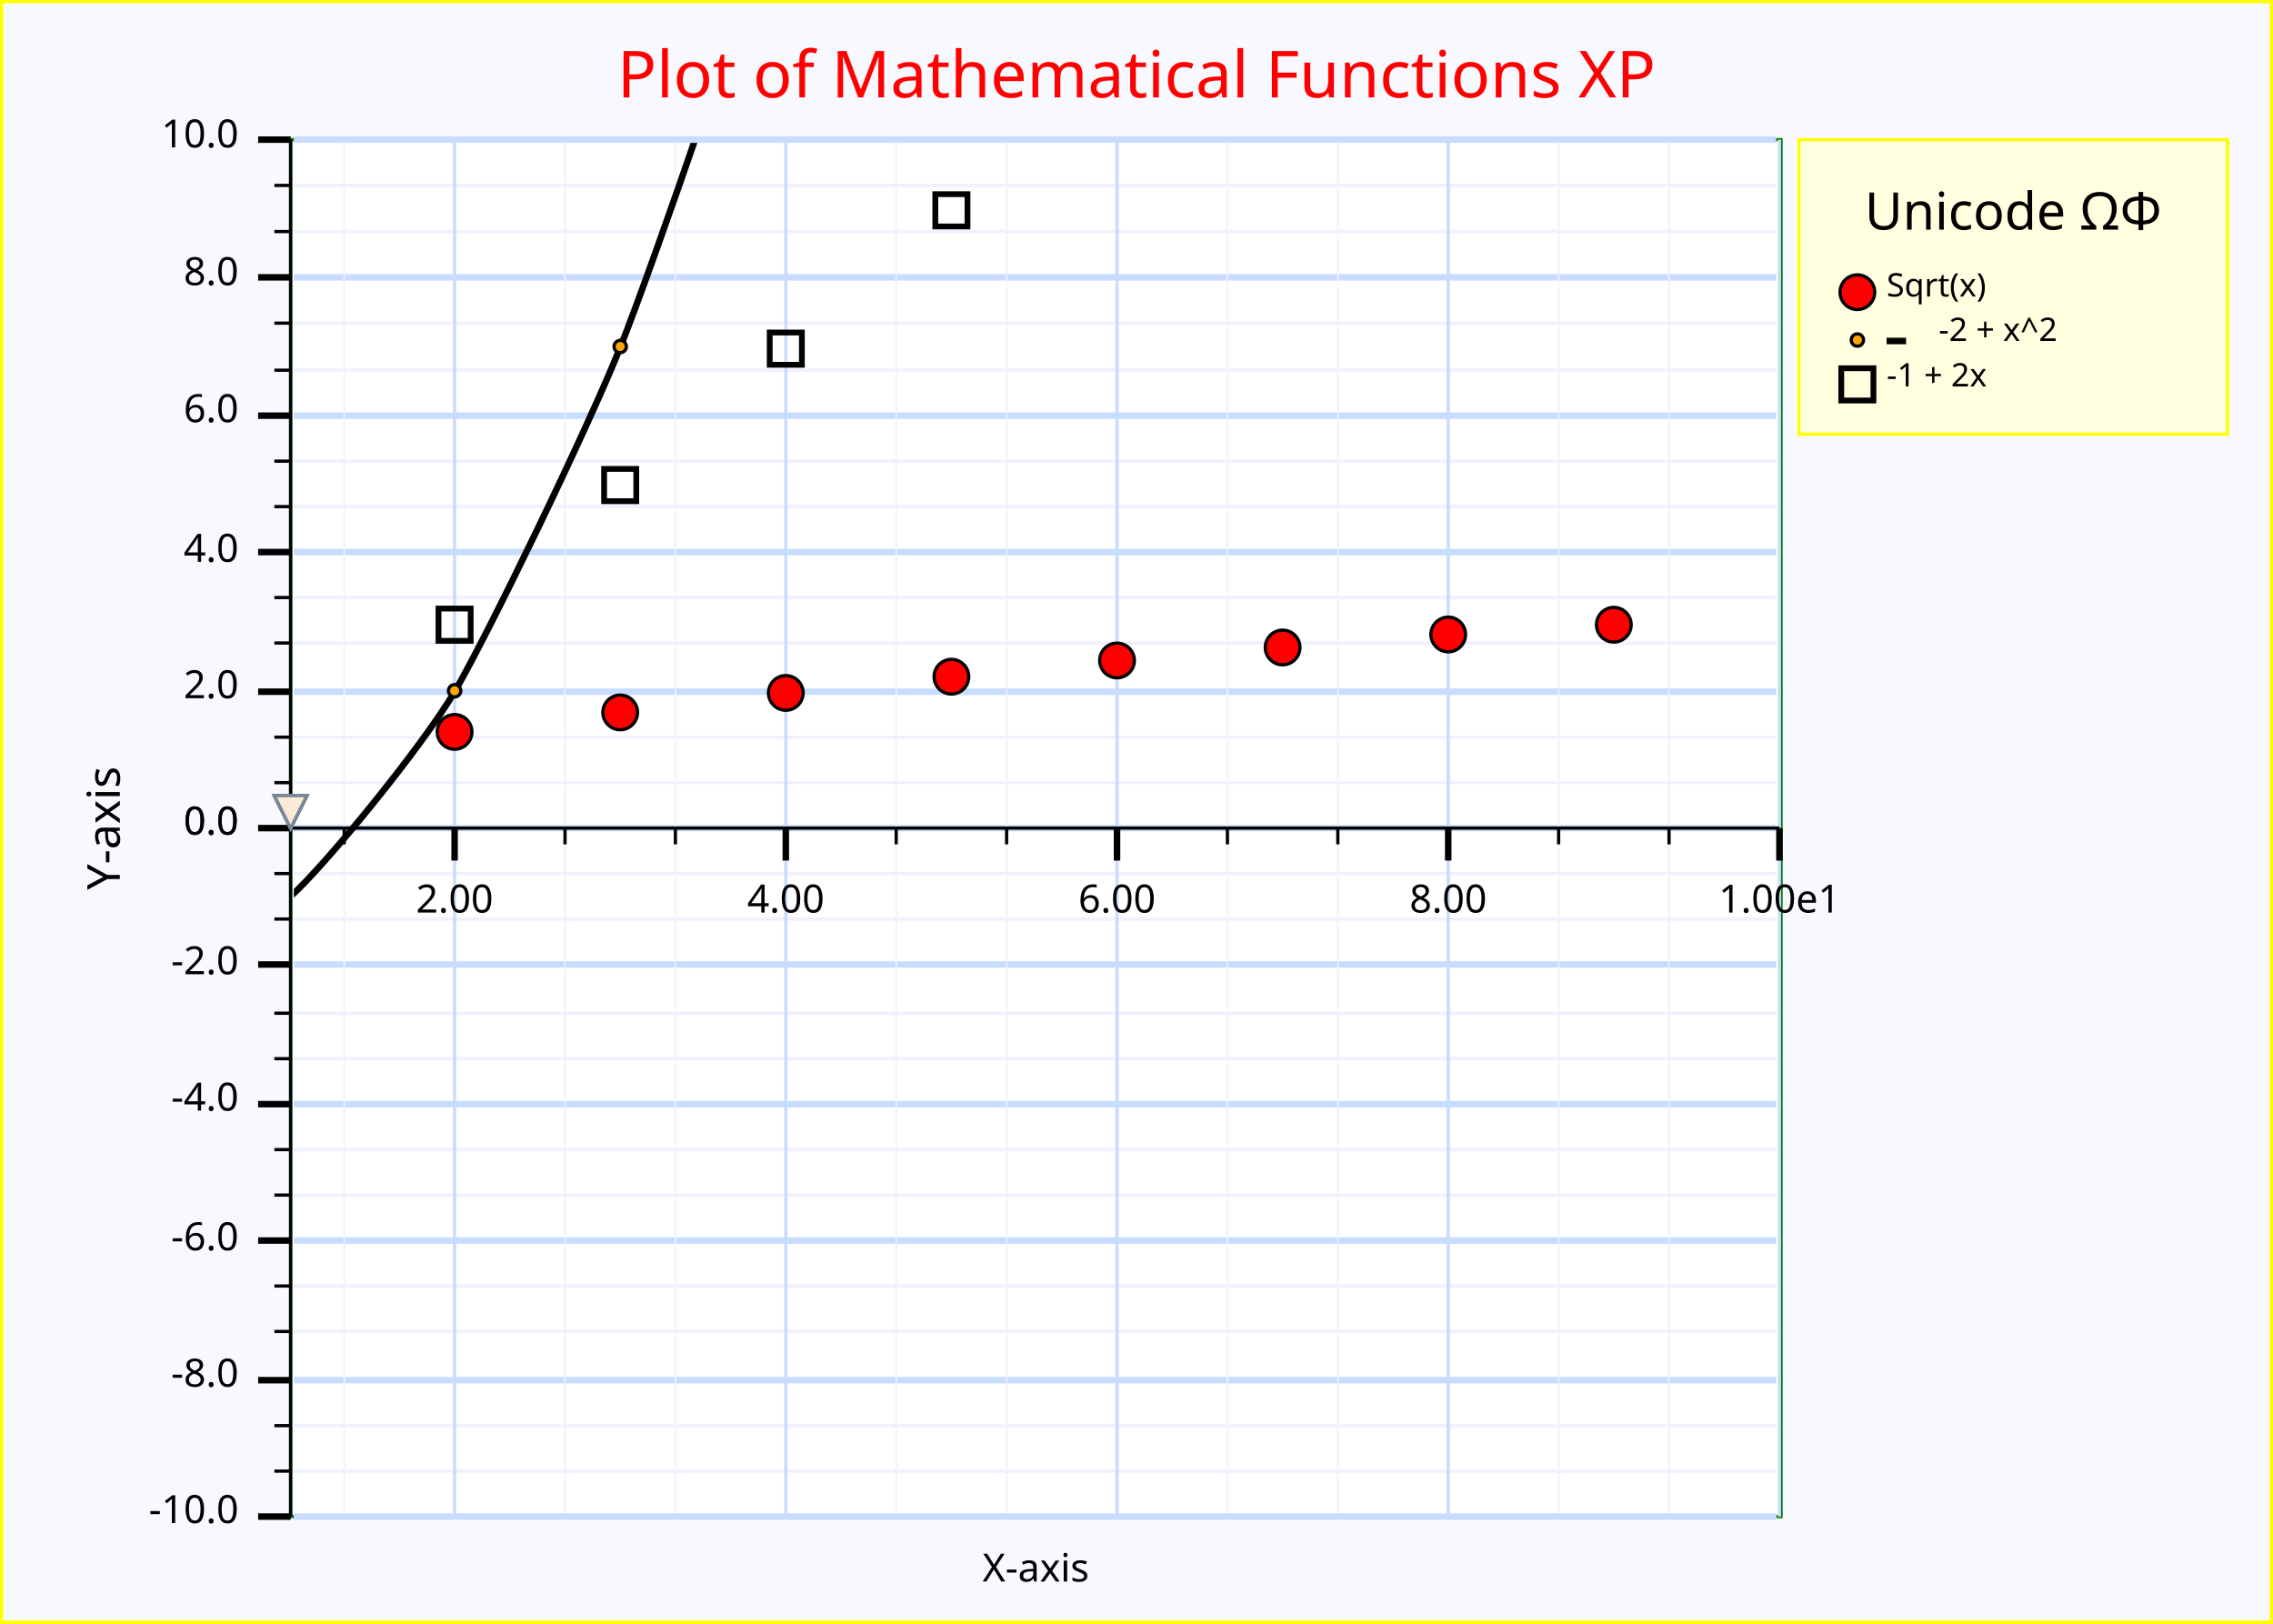
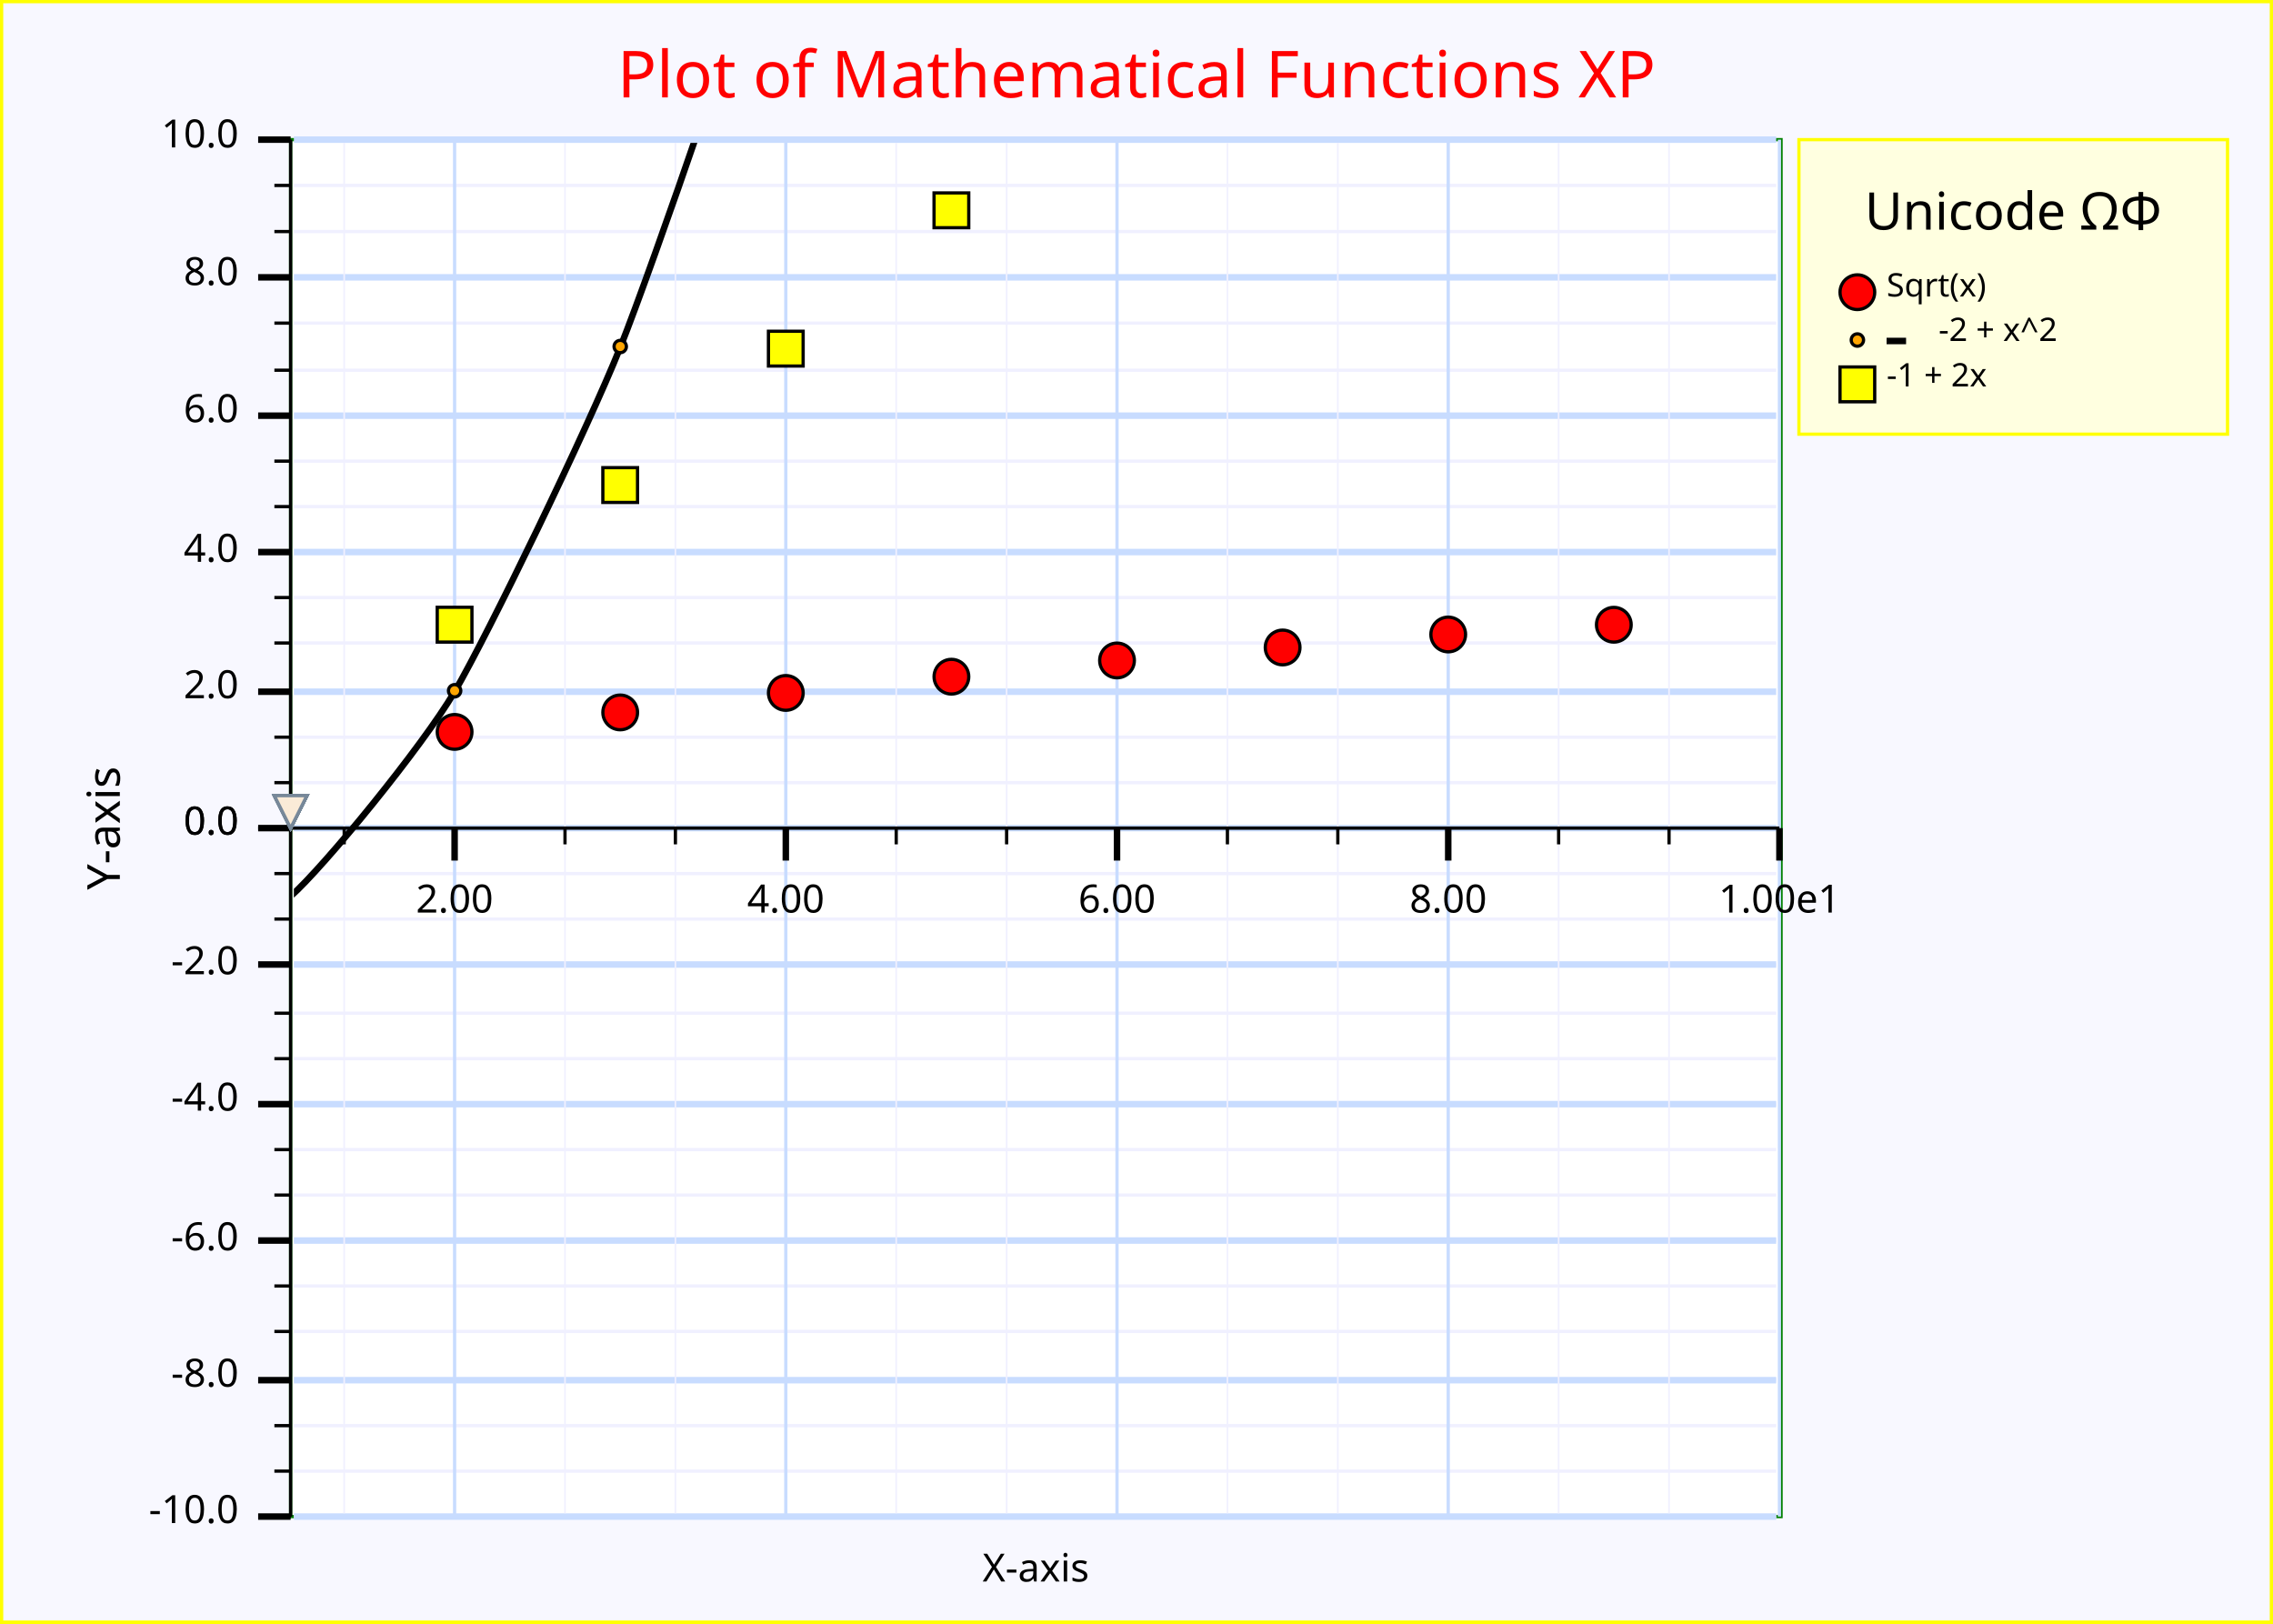
<svg xmlns="http://www.w3.org/2000/svg" width="700" height="500" version="1.1">
  <clipPath id="plot_window">
    <rect x="90.5" y="44" width="457" height="422" />
  </clipPath>
  <g id="imageBackground" stroke="rgb(255,255,0)" fill="rgb(248,248,255)" stroke-width="2">
    <rect x="0" y="0" width="700" height="500" />
  </g>
  <g id="plotBackground" stroke="rgb(0,128,0)" fill="rgb(255,255,255)" stroke-width="1">
    <rect x="89.5" y="43" width="459" height="424" />
  </g>
  <g id="yMinorGrid" stroke="rgb(240,240,255)" stroke-width="1">
    <path d="M90.5,241 L547,241  M90.5,227 L547,227  M90.5,198 L547,198  M90.5,184 L547,184  M90.5,156 L547,156  M90.5,142 L547,142  M90.5,114 L547,114  M90.5,99.5 L547,99.5  M90.5,71.3 L547,71.3  M90.5,57.1 L547,57.1  M90.5,255 L547,255  M90.5,269 L547,269  M90.5,283 L547,283  M90.5,297 L547,297  M90.5,312 L547,312  M90.5,326 L547,326  M90.5,340 L547,340  M90.5,340 L547,340  M90.5,354 L547,354  M90.5,368 L547,368  M90.5,382 L547,382  M90.5,396 L547,396  M90.5,410 L547,410  M90.5,425 L547,425  M90.5,439 L547,439  M90.5,453 L547,453  M90.5,467 L547,467  M90.5,467 L547,467  " fill="none" />
  </g>
  <g id="yMajorGrid" stroke="rgb(200,220,255)" stroke-width="2">
    <path d="M90.5,255 L547,255  M90.5,213 L547,213  M90.5,170 L547,170  M90.5,128 L547,128  M90.5,85.4 L547,85.4  M90.5,43 L547,43  M90.5,255 L547,255  M90.5,297 L547,297  M90.5,340 L547,340  M90.5,382 L547,382  M90.5,425 L547,425  M90.5,467 L547,467  " fill="none" />
  </g>
  <g id="xMinorGrid" stroke="rgb(240,240,255)" stroke-width="0.5">
    <path d="M106,44 L106,466  M174,44 L174,466  M208,44 L208,466  M276,44 L276,466  M310,44 L310,466  M378,44 L378,466  M412,44 L412,466  M480,44 L480,466  M514,44 L514,466  " fill="none" />
  </g>
  <g id="xMajorGrid" stroke="rgb(200,220,255)" stroke-width="1">
    <path d="M140,43 L140,467  M242,43 L242,467  M344,43 L344,467  M446,43 L446,467  M548,43 L548,467  " fill="none" />
  </g>
  <g id="yAxis" stroke="rgb(0,0,0)" stroke-width="1">
    <line x1="89.5" y1="43" x2="89.5" y2="467" />
  </g>
  <g id="xAxis" stroke="rgb(0,0,0)" stroke-width="1">
    <line x1="79.5" y1="255" x2="548" y2="255" />
  </g>
  <g id="yMinorTicks" stroke="rgb(0,0,0)" stroke-width="1">
    <path d="M84.5,241 L89.5,241  M84.5,227 L89.5,227  M84.5,198 L89.5,198  M84.5,184 L89.5,184  M84.5,156 L89.5,156  M84.5,142 L89.5,142  M84.5,114 L89.5,114  M84.5,99.5 L89.5,99.5  M84.5,71.3 L89.5,71.3  M84.5,57.1 L89.5,57.1  M84.5,255 L89.5,255  M84.5,269 L89.5,269  M84.5,283 L89.5,283  M84.5,297 L89.5,297  M84.5,312 L89.5,312  M84.5,326 L89.5,326  M84.5,340 L89.5,340  M84.5,340 L89.5,340  M84.5,354 L89.5,354  M84.5,368 L89.5,368  M84.5,382 L89.5,382  M84.5,396 L89.5,396  M84.5,410 L89.5,410  M84.5,425 L89.5,425  M84.5,439 L89.5,439  M84.5,453 L89.5,453  M84.5,467 L89.5,467  M84.5,467 L89.5,467  " fill="none" />
  </g>
  <g id="xMinorTicks" stroke="rgb(0,0,0)" stroke-width="1">
    <path d="M106,255 L106,260  M174,255 L174,260  M208,255 L208,260  M276,255 L276,260  M310,255 L310,260  M378,255 L378,260  M412,255 L412,260  M480,255 L480,260  M514,255 L514,260  " fill="none" />
  </g>
  <g id="yMajorTicks" stroke="rgb(0,0,0)" stroke-width="2">
    <path d="M79.5,255 L89.5,255  M79.5,213 L89.5,213  M79.5,170 L89.5,170  M79.5,128 L89.5,128  M79.5,85.4 L89.5,85.4  M79.5,43 L89.5,43  M79.5,255 L89.5,255  M79.5,297 L89.5,297  M79.5,340 L89.5,340  M79.5,382 L89.5,382  M79.5,425 L89.5,425  M79.5,467 L89.5,467  " fill="none" />
  </g>
  <g id="xMajorTicks" stroke="rgb(0,0,0)" stroke-width="2">
    <path d="M140,255 L140,265  M242,255 L242,265  M344,255 L344,265  M446,255 L446,265  M548,255 L548,265  " fill="none" />
  </g>
  <g id="xTicksValues">
    <text x="140" y="281" text-anchor="middle" font-size="12" font-family="Lucida Sans Unicode">2.00	</text>
    <text x="242" y="281" text-anchor="middle" font-size="12" font-family="Lucida Sans Unicode">4.00	</text>
    <text x="344" y="281" text-anchor="middle" font-size="12" font-family="Lucida Sans Unicode">6.00	</text>
    <text x="446" y="281" text-anchor="middle" font-size="12" font-family="Lucida Sans Unicode">8.00	</text>
    <text x="548" y="281" text-anchor="middle" font-size="12" font-family="Lucida Sans Unicode">1.00e1	</text>
  </g>
  <g id="yTicksValues">
    <text x="73.5" y="257" text-anchor="end" font-size="12" font-family="Lucida Sans Unicode">0.0	</text>
    <text x="73.5" y="215" text-anchor="end" font-size="12" font-family="Lucida Sans Unicode">2.0	</text>
    <text x="73.5" y="173" text-anchor="end" font-size="12" font-family="Lucida Sans Unicode">4.0	</text>
    <text x="73.5" y="130" text-anchor="end" font-size="12" font-family="Lucida Sans Unicode">6.0	</text>
    <text x="73.5" y="87.8" text-anchor="end" font-size="12" font-family="Lucida Sans Unicode">8.0	</text>
    <text x="73.5" y="45.4" text-anchor="end" font-size="12" font-family="Lucida Sans Unicode">10.0	</text>
    <text x="73.5" y="257" text-anchor="end" font-size="12" font-family="Lucida Sans Unicode">0.0	</text>
    <text x="73.5" y="300" text-anchor="end" font-size="12" font-family="Lucida Sans Unicode">-2.0	</text>
    <text x="73.5" y="342" text-anchor="end" font-size="12" font-family="Lucida Sans Unicode">-4.0	</text>
    <text x="73.5" y="385" text-anchor="end" font-size="12" font-family="Lucida Sans Unicode">-6.0	</text>
    <text x="73.5" y="427" text-anchor="end" font-size="12" font-family="Lucida Sans Unicode">-8.0	</text>
    <text x="73.5" y="469" text-anchor="end" font-size="12" font-family="Lucida Sans Unicode">-10.0	</text>
  </g>
  <g id="yLabel">
    <text x="36.9" y="255" text-anchor="middle" transform="rotate(-90 36.9 255)" font-size="14" font-family="Lucida Sans Unicode">Y-axis	</text>
  </g>
  <g id="xLabel">
    <text x="319" y="487" text-anchor="middle" font-size="12" font-family="Lucida Sans Unicode">X-axis	</text>
  </g>
  <g id="plotLines" stroke-width="2">
    <g clip-path="url(#plot_window)" stroke="rgb(0,0,0)" stroke-width="2">
      <path d="M-471,-1.82e+03 S-430,-1.5e+03 -420,-1.42e+03 S-380,-1.13e+03 -369,-1.06e+03 S-329,-801 -318,-741 S-278,-517 -267,-466 S-227,-275 -216,-233 S-176,-75.7 -165,-41.8 S-125,81.2 -114,107 S-73.6,196 -63.4,213 S-22.7,268 -12.5,276 S28.3,297 38.5,297 S79.3,285 89.5,276 S130,230 140,213 S181,132 191,107 S232,-7.88 242,-41.8 S283,-190 293,-233 S334,-415 344,-466 S385,-682 395,-741 S436,-992 446,-1.06e+03 S487,-1.34e+03 497,-1.42e+03 S548,-1.86e+03 548,-1.82e+03 " fill="none" />
    </g>
  </g>
  <g id="plotPoints" clip-path="url(#plot_window)">
    <g stroke="rgb(0,0,0)" fill="rgb(255,0,0)">
      <text x="140" y="229" text-anchor="middle" font-size="14" font-family="Lucida Sans Unicode">●	</text>
      <text x="191" y="223" text-anchor="middle" font-size="14" font-family="Lucida Sans Unicode">●	</text>
      <text x="242" y="217" text-anchor="middle" font-size="14" font-family="Lucida Sans Unicode">●	</text>
      <text x="293" y="212" text-anchor="middle" font-size="14" font-family="Lucida Sans Unicode">●	</text>
      <text x="344" y="207" text-anchor="middle" font-size="14" font-family="Lucida Sans Unicode">●	</text>
      <text x="395" y="203" text-anchor="middle" font-size="14" font-family="Lucida Sans Unicode">●	</text>
      <text x="446" y="199" text-anchor="middle" font-size="14" font-family="Lucida Sans Unicode">●	</text>
      <text x="497" y="196" text-anchor="middle" font-size="14" font-family="Lucida Sans Unicode">●	</text>
    </g>
    <g stroke="rgb(0,0,0)" fill="rgb(255,165,0)">
      <text x="140" y="214" text-anchor="middle" font-size="5" font-family="Lucida Sans Unicode">●	</text>
      <text x="191" y="108" text-anchor="middle" font-size="5" font-family="Lucida Sans Unicode">●	</text>
    </g>
    <g stroke="rgb(0,0,0)" fill="rgb(255,255,0)">
-       <text x="140" y="196" text-anchor="middle" font-size="14" font-family="Lucida Sans Unicode">□	</text>
-       <text x="191" y="153" text-anchor="middle" font-size="14" font-family="Lucida Sans Unicode">□	</text>
-       <text x="242" y="111" text-anchor="middle" font-size="14" font-family="Lucida Sans Unicode">□	</text>
-       <text x="293" y="68.4" text-anchor="middle" font-size="14" font-family="Lucida Sans Unicode">□	</text>
+       <text x="140" y="196" text-anchor="middle" font-size="14" font-family="Lucida Sans Unicode">■	</text>
+       <text x="191" y="153" text-anchor="middle" font-size="14" font-family="Lucida Sans Unicode">■	</text>
+       <text x="242" y="111" text-anchor="middle" font-size="14" font-family="Lucida Sans Unicode">■	</text>
+       <text x="293" y="68.4" text-anchor="middle" font-size="14" font-family="Lucida Sans Unicode">■	</text>
    </g>
  </g>
  <g id="limitPoints" stroke="rgb(119,136,153)" fill="rgb(250,235,215)">
    <polygon points=" 84.5,245 94.5,245 89.5,255" />
    <polygon points=" 84.5,245 94.5,245 89.5,255" />
    <polygon points=" 84.5,245 94.5,245 89.5,255" />
    <polygon points=" 84.5,245 94.5,245 89.5,255" />
    <polygon points=" 84.5,245 94.5,245 89.5,255" />
    <polygon points=" 84.5,245 94.5,245 89.5,255" />
    <polygon points=" 84.5,245 94.5,245 89.5,255" />
    <polygon points=" 84.5,245 94.5,245 89.5,255" />
    <polygon points=" 84.5,245 94.5,245 89.5,255" />
    <polygon points=" 84.5,245 94.5,245 89.5,255" />
  </g>
  <g id="legendBackground" stroke="rgb(255,255,0)" fill="rgb(255,255,224)" stroke-width="1">
    <rect x="554" y="43" width="132" height="90.7" />
  </g>
  <g id="legendPoints">
    <g stroke="rgb(0,0,0)" fill="rgb(255,0,0)">
      <text x="572" y="93.6" text-anchor="middle" font-size="14" font-family="Lucida Sans Unicode">●	</text>
    </g>
    <g stroke="rgb(0,0,0)" fill="rgb(255,165,0)">
      <text x="572" y="106" text-anchor="middle" font-size="5" font-family="Lucida Sans Unicode">●	</text>
    </g>
    <g stroke="rgb(0,0,0)" fill="rgb(255,255,0)">
-       <text x="572" y="122" text-anchor="middle" font-size="14" font-family="Lucida Sans Unicode">□	</text>
+       <text x="572" y="122" text-anchor="middle" font-size="14" font-family="Lucida Sans Unicode">■	</text>
    </g>
  </g>
  <g id="legendLines">
    <g stroke="rgb(0,0,0)" stroke-width="2">
      <line x1="581" y1="105" x2="587" y2="105" />
    </g>
  </g>
  <g id="legendText">
    <text x="620" y="70.7" text-anchor="middle" font-size="16" font-family="Lucida Sans Unicode" font-weight="normal" textLength="104">Unicode ΩΦ	</text>
    <text x="581" y="91.3" font-size="10" font-family="Lucida Sans Unicode" font-weight="normal" textLength="43.2">Sqrt(x)	</text>
    <text x="597" y="105" font-size="10" font-family="Lucida Sans Unicode" font-weight="normal" textLength="48">-2 + x^2	</text>
    <text x="581" y="119" font-size="10" font-family="Lucida Sans Unicode" font-weight="normal" textLength="42">-1 + 2x	</text>
  </g>
  <g id="title" fill="rgb(255,0,0)">
    <text x="350" y="30" text-anchor="middle" font-size="20" font-family="Lucida Sans Unicode" font-weight="normal">Plot of Mathematical Functions XP	</text>
  </g>
  <g id="plotXValues">
</g>
  <g id="plotYValues">
</g>
</svg>
